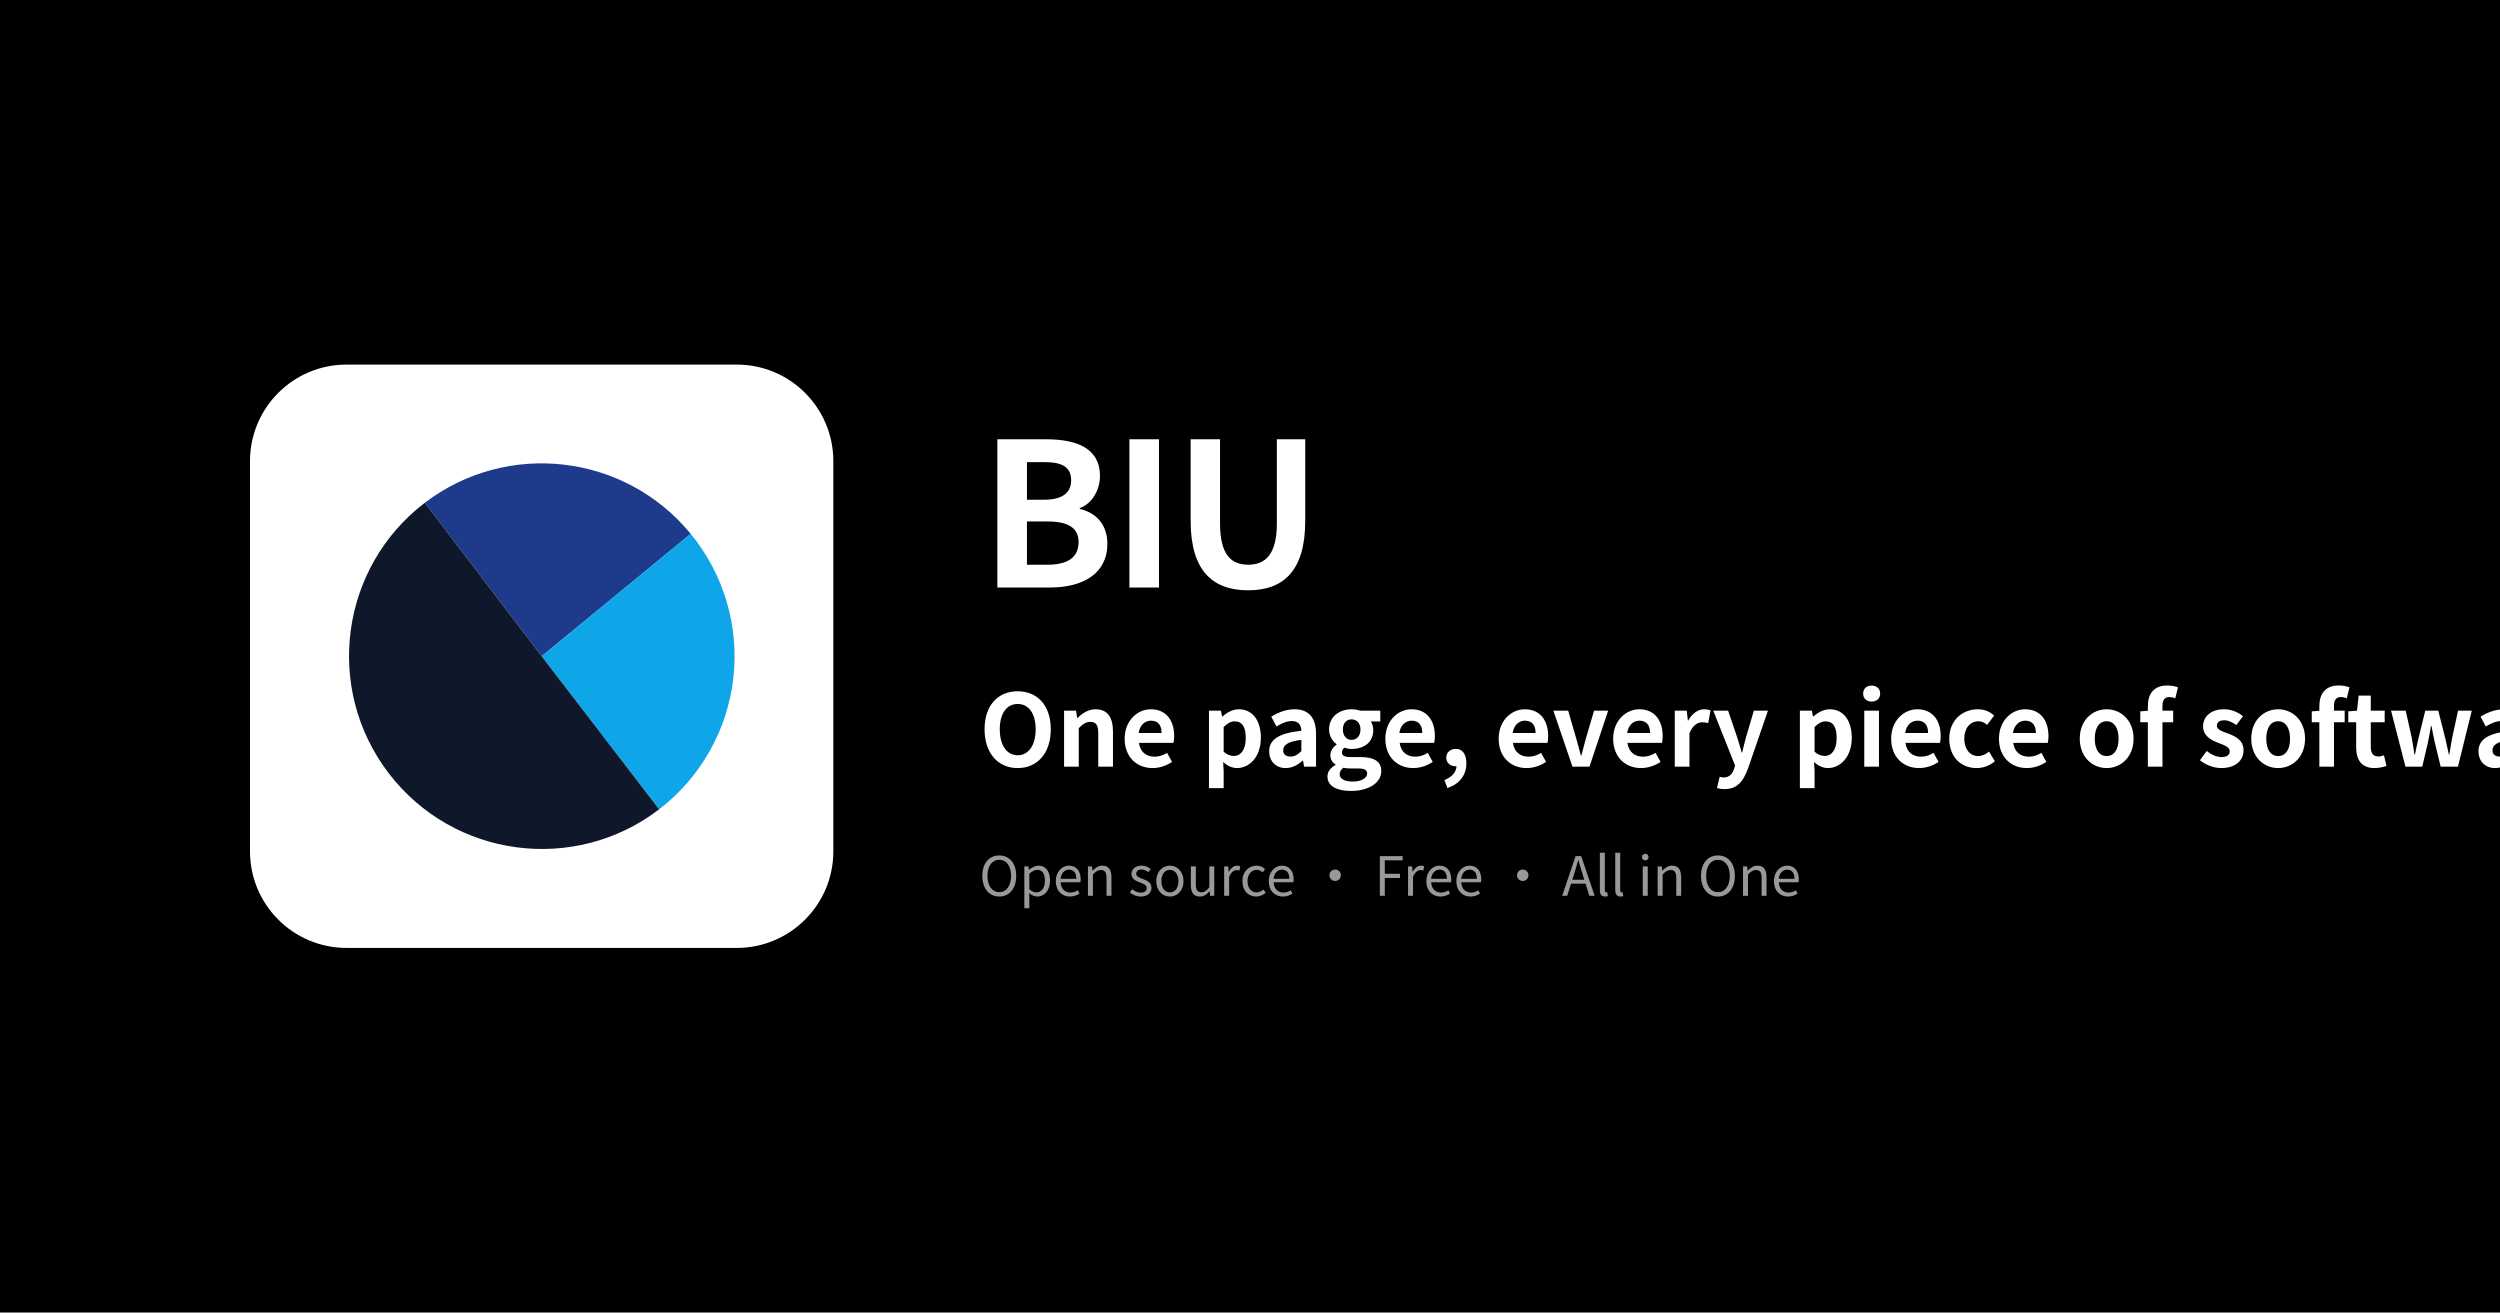
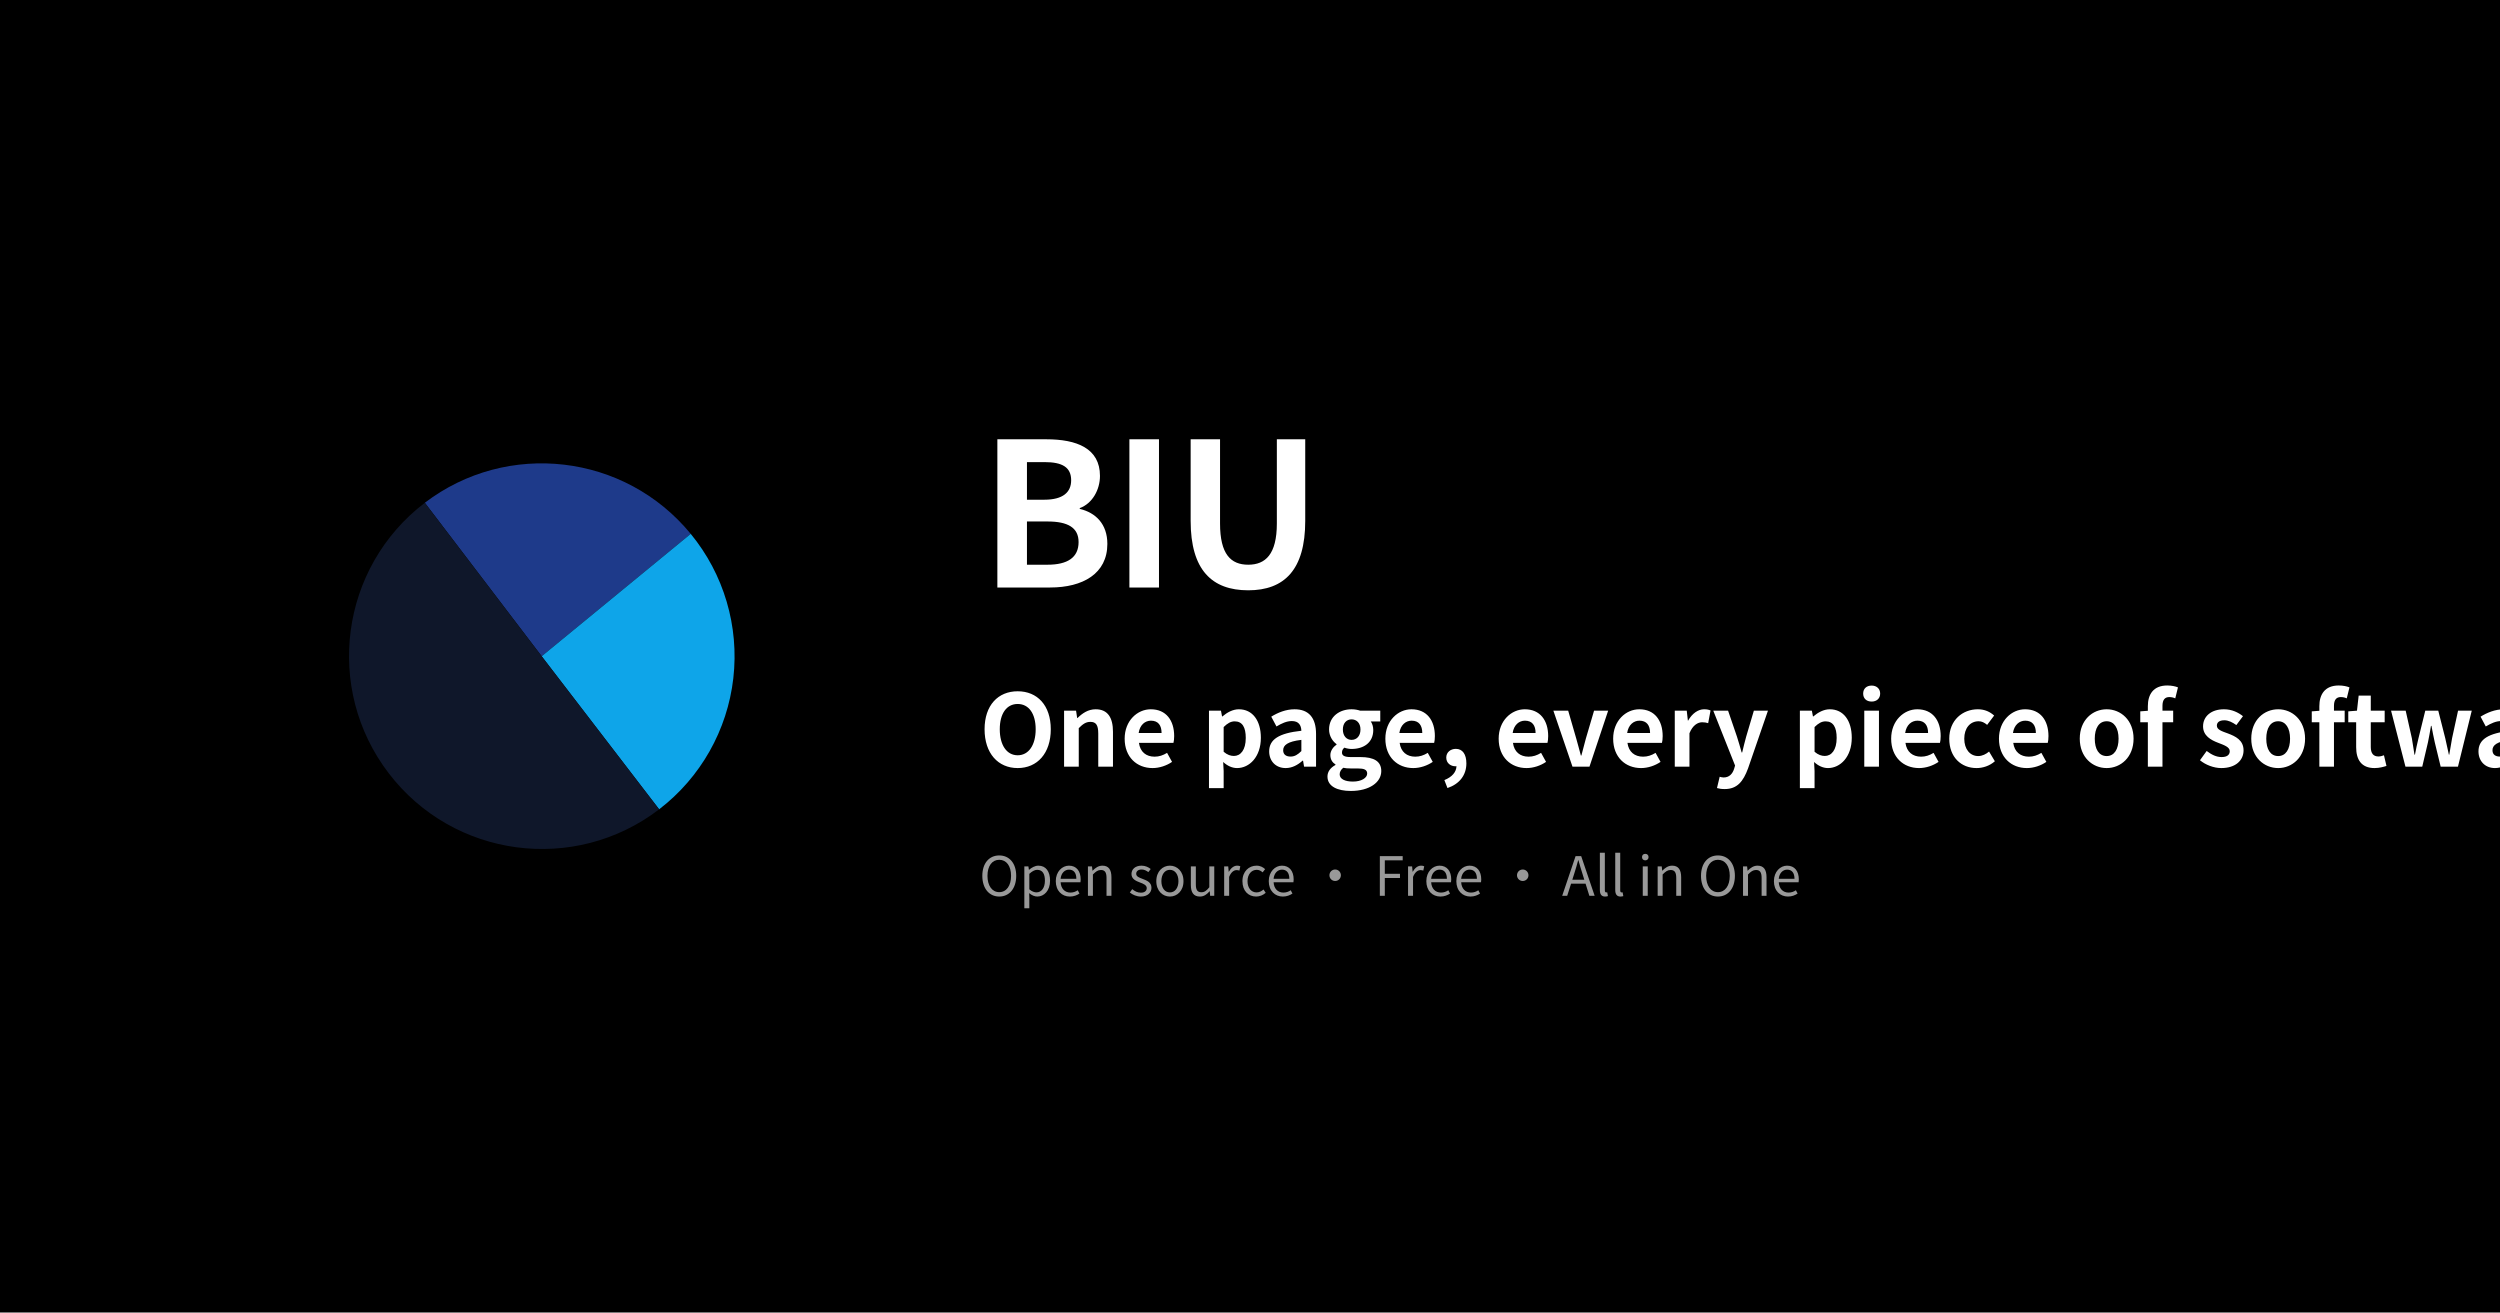
<svg xmlns="http://www.w3.org/2000/svg" viewBox="0 0 1200 630" width="1200" height="630">
  <rect width="1200" height="630" fill="#000000" />
  <svg x="120" y="175" width="280" height="280" viewBox="160 325 580 580">
-     <rect x="160" y="325" width="580" height="580" rx="96" fill="#ffffff" />
    <path d="M 450 615 L 333.8 462.4 A 191.8 191.8 0 0 1 598.2 493.3 Z" fill="#1e3a8a" />
    <path d="M 450 615 L 598.2 493.3 A 191.8 191.8 0 0 1 566.8 767.2 Z" fill="#0ea5e9" />
    <path d="M 450 615 L 566.8 767.2 A 191.8 191.8 0 1 1 333.8 462.4 Z" fill="#0f172a" />
    <circle cx="450" cy="615" r="191.8" fill="none" stroke="#ffffff" stroke-width="0" />
    <path d="M 333.8 462.4 L 566.8 767.2" stroke="#ffffff" stroke-width="0" stroke-linecap="round" />
    <path d="M 598.2 493.3 L 450 615" stroke="#ffffff" stroke-width="0" stroke-linecap="round" />
  </svg>
  <g font-family="ui-sans-serif, system-ui, -apple-system, 'PingFang SC', 'Noto Sans CJK SC', 'Microsoft YaHei', sans-serif" fill="#ffffff">
    <text x="470" y="282" font-size="96" font-weight="700" letter-spacing="-2">BIU</text>
    <text x="470" y="368" font-size="48" font-weight="600">One page, every piece of software</text>
    <text x="470" y="430" font-size="26" fill-opacity=".6">Open source · Free · All in One</text>
  </g>
</svg>
